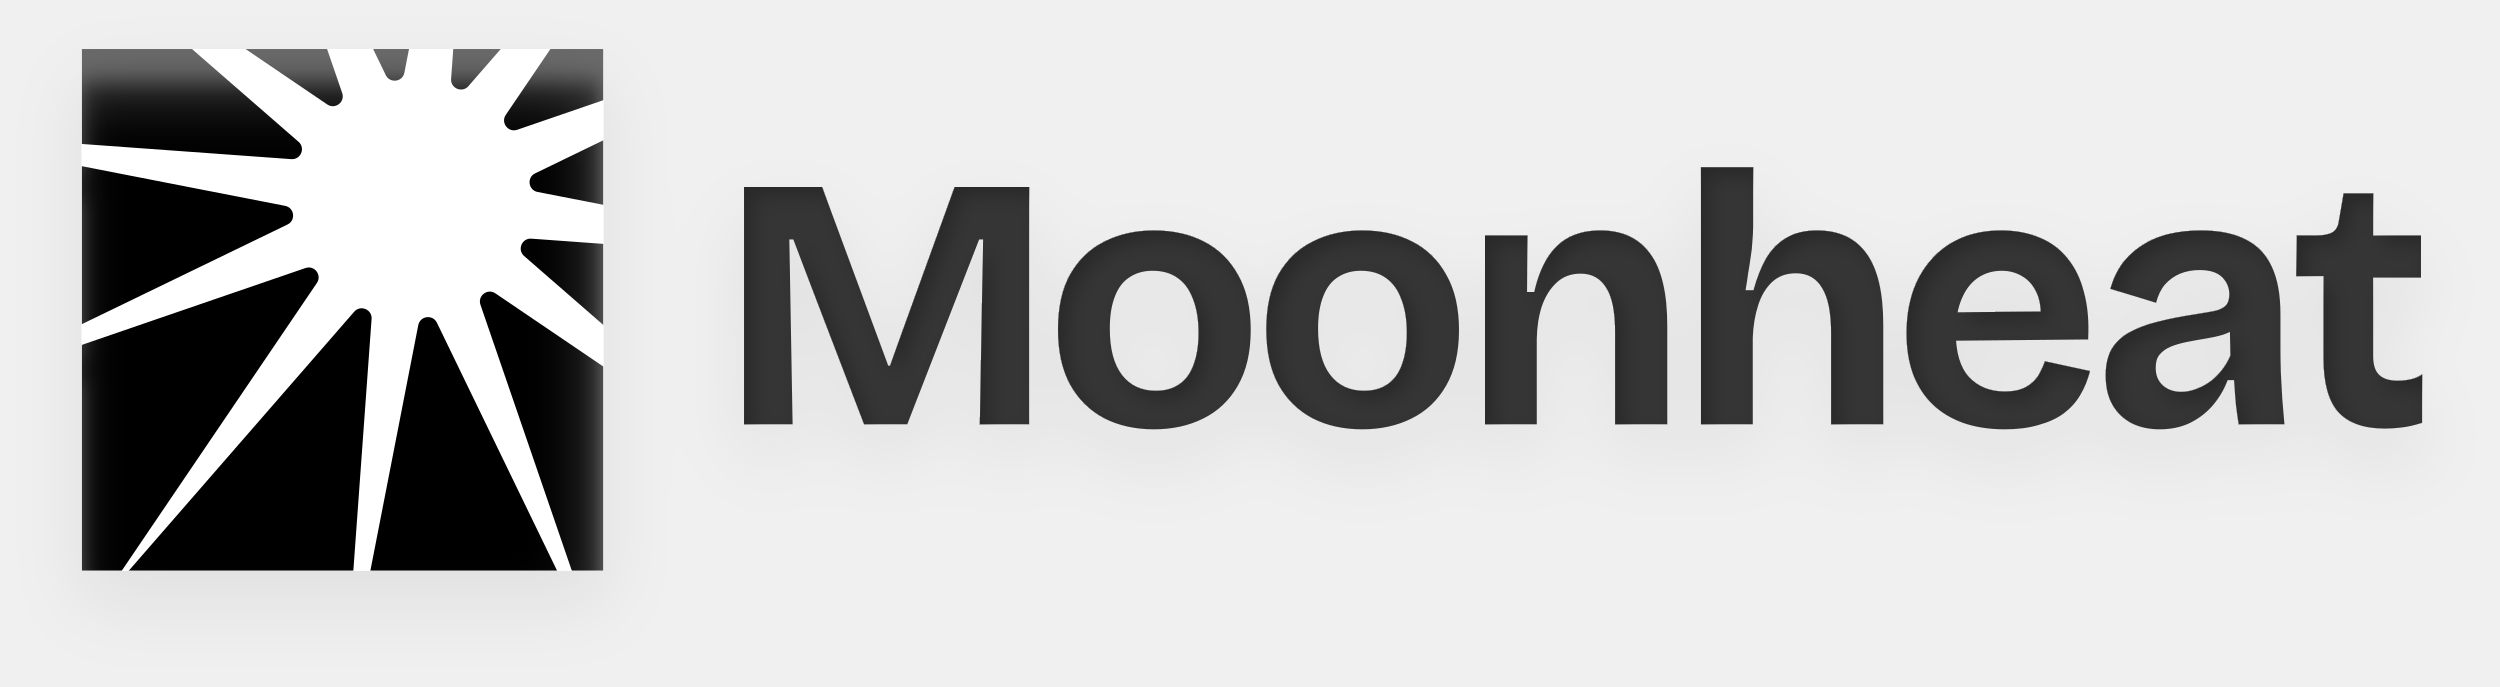
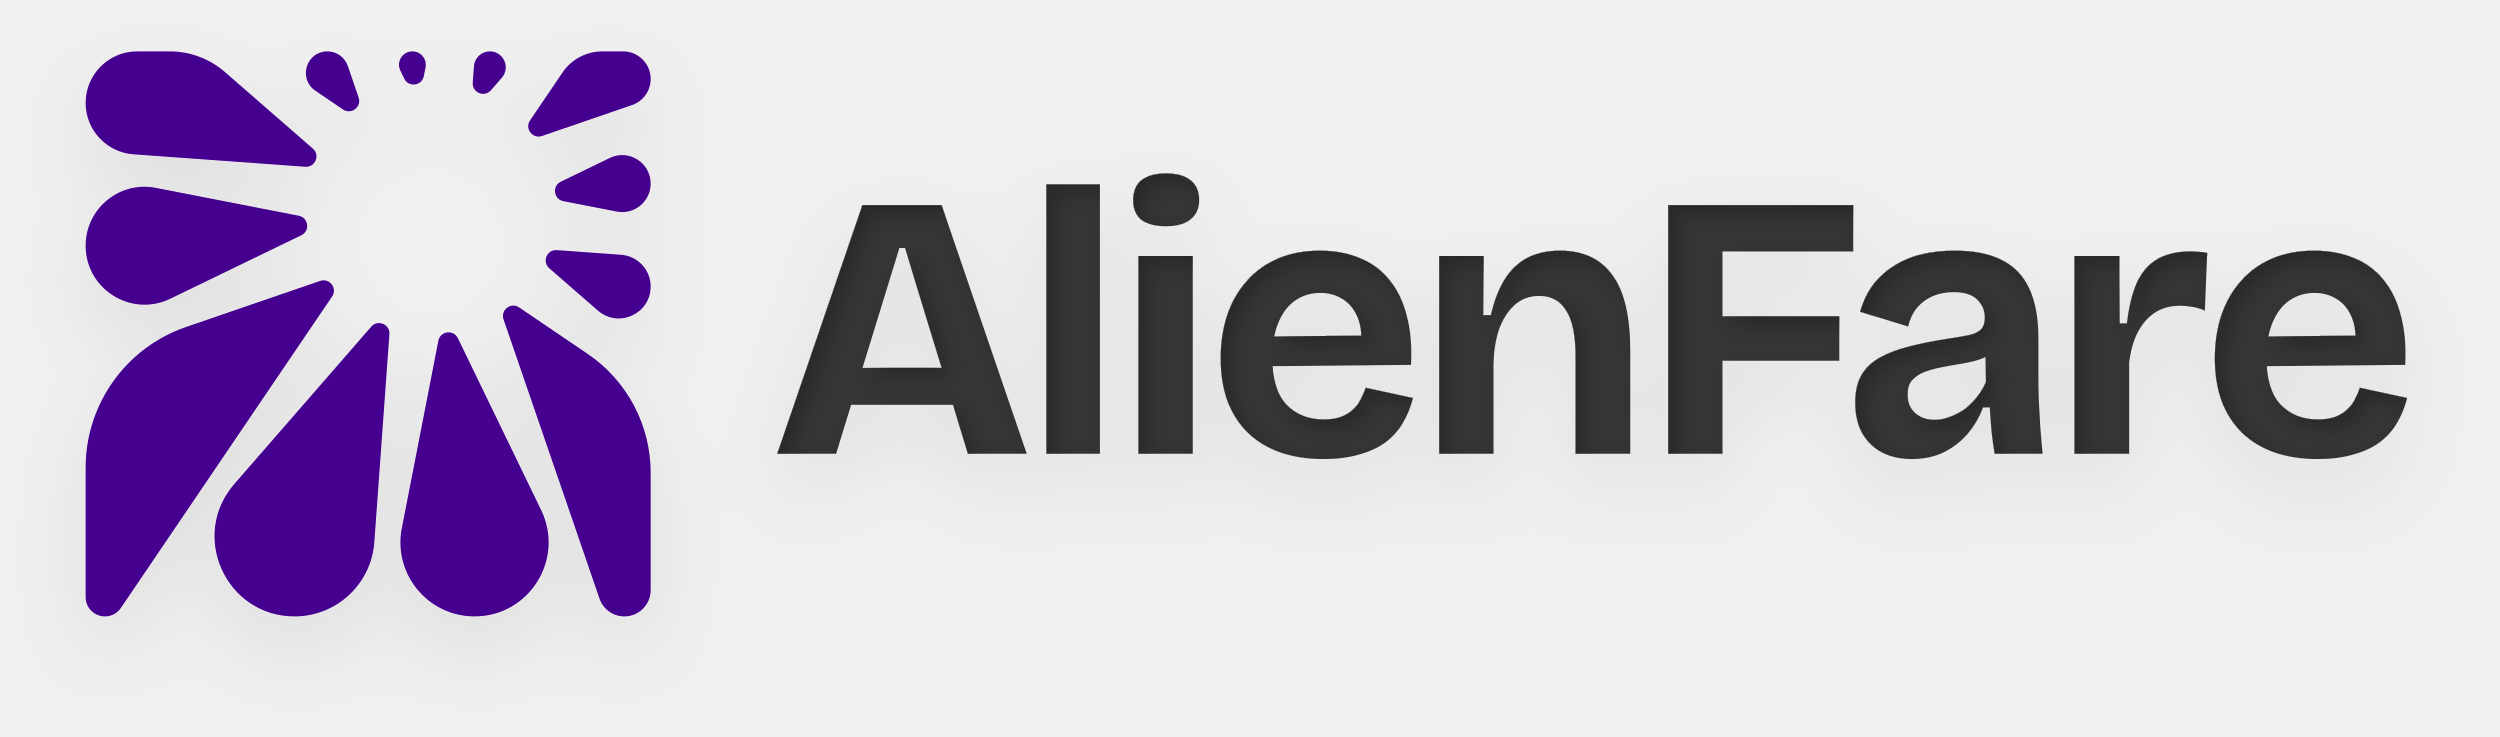
- <svg xmlns="http://www.w3.org/2000/svg" width="153" height="42" viewBox="0 0 153 42" fill="none">
+ <svg xmlns="http://www.w3.org/2000/svg" width="146" height="43" viewBox="0 0 146 43" fill="none">
  <g filter="url(#filter0_d_3451_51)">
-     <g clip-path="url(#clip0_3451_51)" filter="url(#filter1_ii_3451_51)">
-       <rect width="31.929" height="31.929" transform="translate(5 3)" fill="black" />
-       <path d="M13.153 -16.98L23.608 4.595C23.863 5.12 24.638 5.019 24.749 4.447L29.34 -19.085L27.607 4.828C27.565 5.409 28.287 5.709 28.669 5.27L44.411 -12.814L30.954 7.028C30.627 7.511 31.102 8.132 31.653 7.942L54.327 0.152L32.752 10.608C32.227 10.862 32.328 11.637 32.9 11.749L56.431 16.339L32.519 14.606C31.938 14.564 31.637 15.286 32.077 15.669L50.161 31.41L30.318 17.953C29.836 17.626 29.215 18.101 29.404 18.652L37.195 41.326L26.739 19.751C26.485 19.226 25.71 19.327 25.598 19.899L21.008 43.431L22.741 19.518C22.783 18.937 22.061 18.637 21.678 19.076L5.937 37.16L19.394 17.318C19.721 16.835 19.246 16.214 18.695 16.404L-3.979 24.194L17.596 13.739C18.12 13.484 18.02 12.709 17.448 12.598L-6.084 8.007L17.829 9.74C18.41 9.782 18.71 9.06 18.271 8.678L0.187 -7.064L20.029 6.393C20.512 6.72 21.133 6.245 20.943 5.694L13.153 -16.98Z" fill="white" />
-     </g>
-     <g filter="url(#filter2_i_3451_51)">
-       <path d="M45.536 25.965V11.445H50.31L54.358 22.379H54.468L58.428 11.445H62.982V25.965H59.968L60.166 14.657H59.924L55.524 25.965H52.884L48.55 14.657H48.308L48.506 25.965H45.536ZM70.626 26.273C69.467 26.273 68.448 26.046 67.568 25.591C66.688 25.122 65.998 24.439 65.5 23.545C65.001 22.636 64.752 21.506 64.752 20.157C64.752 18.808 65.001 17.686 65.5 16.791C66.013 15.896 66.71 15.229 67.59 14.789C68.484 14.334 69.496 14.107 70.626 14.107C71.784 14.107 72.804 14.334 73.684 14.789C74.578 15.243 75.275 15.925 75.774 16.835C76.287 17.73 76.544 18.852 76.544 20.201C76.544 21.565 76.28 22.701 75.752 23.611C75.238 24.506 74.534 25.173 73.64 25.613C72.76 26.053 71.755 26.273 70.626 26.273ZM70.736 23.919C71.308 23.919 71.784 23.787 72.166 23.523C72.562 23.259 72.855 22.863 73.046 22.335C73.251 21.792 73.354 21.14 73.354 20.377C73.354 19.57 73.244 18.888 73.024 18.331C72.818 17.759 72.51 17.326 72.1 17.033C71.689 16.725 71.168 16.571 70.538 16.571C69.995 16.571 69.526 16.703 69.13 16.967C68.734 17.216 68.433 17.612 68.228 18.155C68.022 18.683 67.92 19.335 67.92 20.113C67.92 21.36 68.169 22.305 68.668 22.951C69.166 23.596 69.856 23.919 70.736 23.919ZM83.372 26.273C82.213 26.273 81.194 26.046 80.314 25.591C79.434 25.122 78.745 24.439 78.246 23.545C77.747 22.636 77.498 21.506 77.498 20.157C77.498 18.808 77.747 17.686 78.246 16.791C78.759 15.896 79.456 15.229 80.336 14.789C81.231 14.334 82.243 14.107 83.372 14.107C84.531 14.107 85.55 14.334 86.43 14.789C87.325 15.243 88.021 15.925 88.52 16.835C89.033 17.73 89.29 18.852 89.29 20.201C89.29 21.565 89.026 22.701 88.498 23.611C87.985 24.506 87.281 25.173 86.386 25.613C85.506 26.053 84.501 26.273 83.372 26.273ZM83.482 23.919C84.054 23.919 84.531 23.787 84.912 23.523C85.308 23.259 85.601 22.863 85.792 22.335C85.997 21.792 86.1 21.14 86.1 20.377C86.1 19.57 85.99 18.888 85.77 18.331C85.565 17.759 85.257 17.326 84.846 17.033C84.435 16.725 83.915 16.571 83.284 16.571C82.741 16.571 82.272 16.703 81.876 16.967C81.48 17.216 81.179 17.612 80.974 18.155C80.769 18.683 80.666 19.335 80.666 20.113C80.666 21.36 80.915 22.305 81.414 22.951C81.913 23.596 82.602 23.919 83.482 23.919ZM90.882 25.965V18.969V14.415H93.478L93.456 17.869H93.896C94.087 17.033 94.358 16.336 94.71 15.779C95.062 15.222 95.502 14.803 96.03 14.525C96.573 14.246 97.211 14.107 97.944 14.107C99.279 14.107 100.291 14.576 100.98 15.515C101.684 16.453 102.036 17.927 102.036 19.937V25.965H98.846V20.289C98.846 19.057 98.663 18.162 98.296 17.605C97.944 17.033 97.424 16.747 96.734 16.747C96.147 16.747 95.656 16.93 95.26 17.297C94.864 17.663 94.564 18.148 94.358 18.749C94.168 19.335 94.065 19.995 94.05 20.729V25.965H90.882ZM104.101 25.965V18.705V10.235H107.291V13.843C107.291 14.136 107.276 14.444 107.247 14.767C107.232 15.089 107.196 15.419 107.137 15.757C107.093 16.079 107.042 16.41 106.983 16.747C106.939 17.084 106.888 17.422 106.829 17.759H107.313C107.518 17.011 107.775 16.366 108.083 15.823C108.406 15.28 108.816 14.862 109.315 14.569C109.814 14.261 110.444 14.107 111.207 14.107C112.556 14.107 113.568 14.584 114.243 15.537C114.918 16.476 115.255 17.92 115.255 19.871V25.965H112.065V20.355C112.065 19.123 111.882 18.213 111.515 17.627C111.163 17.026 110.628 16.725 109.909 16.725C109.322 16.725 108.838 16.901 108.457 17.253C108.076 17.605 107.79 18.081 107.599 18.683C107.408 19.27 107.298 19.93 107.269 20.663V25.965H104.101ZM122.688 26.273C121.735 26.273 120.884 26.141 120.136 25.877C119.403 25.613 118.779 25.232 118.266 24.733C117.753 24.234 117.357 23.618 117.078 22.885C116.814 22.151 116.682 21.323 116.682 20.399C116.682 19.489 116.807 18.654 117.056 17.891C117.32 17.113 117.701 16.446 118.2 15.889C118.699 15.317 119.307 14.877 120.026 14.569C120.745 14.261 121.559 14.107 122.468 14.107C123.348 14.107 124.133 14.254 124.822 14.547C125.511 14.825 126.083 15.251 126.538 15.823C127.007 16.395 127.345 17.099 127.55 17.935C127.77 18.756 127.851 19.702 127.792 20.773L118.728 20.861V19.123L125.966 19.057L124.844 19.937C124.947 19.16 124.895 18.521 124.69 18.023C124.485 17.524 124.184 17.157 123.788 16.923C123.407 16.688 122.981 16.571 122.512 16.571C121.955 16.571 121.463 16.718 121.038 17.011C120.613 17.304 120.283 17.737 120.048 18.309C119.813 18.866 119.696 19.541 119.696 20.333C119.696 21.579 119.967 22.496 120.51 23.083C121.067 23.669 121.793 23.963 122.688 23.963C123.099 23.963 123.443 23.912 123.722 23.809C124.015 23.692 124.25 23.545 124.426 23.369C124.617 23.193 124.763 22.995 124.866 22.775C124.983 22.555 125.079 22.335 125.152 22.115L127.902 22.709C127.77 23.252 127.572 23.743 127.308 24.183C127.059 24.608 126.721 24.982 126.296 25.305C125.871 25.613 125.357 25.848 124.756 26.009C124.169 26.185 123.48 26.273 122.688 26.273ZM132.171 26.273C131.525 26.273 130.953 26.148 130.455 25.899C129.956 25.635 129.567 25.261 129.289 24.777C129.01 24.293 128.871 23.692 128.871 22.973C128.871 22.342 128.988 21.814 129.223 21.389C129.472 20.963 129.831 20.619 130.301 20.355C130.77 20.091 131.349 19.871 132.039 19.695C132.728 19.519 133.513 19.365 134.393 19.233C134.862 19.16 135.243 19.093 135.537 19.035C135.845 18.962 136.072 18.852 136.219 18.705C136.365 18.544 136.439 18.316 136.439 18.023C136.439 17.612 136.292 17.26 135.999 16.967C135.705 16.674 135.243 16.527 134.613 16.527C134.187 16.527 133.791 16.6 133.425 16.747C133.073 16.893 132.765 17.113 132.501 17.407C132.251 17.7 132.068 18.074 131.951 18.529L129.157 17.671C129.333 17.07 129.582 16.549 129.905 16.109C130.242 15.669 130.645 15.302 131.115 15.009C131.584 14.701 132.119 14.473 132.721 14.327C133.322 14.18 133.975 14.107 134.679 14.107C135.808 14.107 136.725 14.29 137.429 14.657C138.147 15.009 138.683 15.566 139.035 16.329C139.387 17.077 139.563 18.045 139.563 19.233V21.213C139.563 21.726 139.57 22.247 139.585 22.775C139.614 23.303 139.643 23.838 139.673 24.381C139.717 24.909 139.761 25.437 139.805 25.965H137.011C136.952 25.598 136.893 25.18 136.835 24.711C136.791 24.227 136.754 23.743 136.725 23.259H136.329C136.123 23.816 135.83 24.322 135.449 24.777C135.067 25.232 134.598 25.598 134.041 25.877C133.498 26.141 132.875 26.273 132.171 26.273ZM133.513 23.985C133.791 23.985 134.07 23.933 134.349 23.831C134.642 23.728 134.921 23.589 135.185 23.413C135.463 23.222 135.713 22.988 135.933 22.709C136.167 22.43 136.358 22.115 136.505 21.763L136.461 19.915L136.967 20.025C136.703 20.215 136.395 20.369 136.043 20.487C135.691 20.59 135.324 20.67 134.943 20.729C134.576 20.788 134.209 20.854 133.843 20.927C133.476 21 133.146 21.096 132.853 21.213C132.574 21.33 132.347 21.491 132.171 21.697C132.009 21.887 131.929 22.159 131.929 22.511C131.929 22.965 132.075 23.325 132.369 23.589C132.662 23.853 133.043 23.985 133.513 23.985ZM145.964 26.229C144.673 26.229 143.72 25.892 143.104 25.217C142.502 24.527 142.202 23.435 142.202 21.939V16.901H140.53L140.574 14.415H141.74C142.194 14.415 142.532 14.349 142.752 14.217C142.972 14.085 143.104 13.843 143.148 13.491L143.434 11.841H145.238V14.415H148.164V16.989H145.238V21.807C145.238 22.335 145.362 22.716 145.612 22.951C145.861 23.186 146.242 23.303 146.756 23.303C147.034 23.303 147.298 23.273 147.548 23.215C147.812 23.156 148.039 23.061 148.23 22.929V25.877C147.775 26.023 147.357 26.119 146.976 26.163C146.594 26.207 146.257 26.229 145.964 26.229Z" fill="#353535" />
+     <path d="M18.697 16.404C19.248 16.215 19.723 16.836 19.395 17.318L7.061 35.505C6.851 35.815 6.502 36 6.128 36V36C5.505 36 5 35.495 5 34.872V27.312C5 23.601 7.356 20.3 10.866 19.094L18.697 16.404ZM21.68 19.077C22.062 18.638 22.784 18.938 22.742 19.519L21.862 31.668C21.685 34.109 19.652 36 17.204 36V36C13.198 36 11.052 31.286 13.682 28.264L21.68 19.077ZM25.6 19.899C25.711 19.328 26.487 19.227 26.741 19.751L31.604 29.787C32.997 32.66 30.904 36 27.711 36V36C24.989 36 22.943 33.517 23.465 30.845L25.6 19.899ZM29.406 18.652C29.217 18.101 29.838 17.626 30.32 17.953L34.319 20.665C36.621 22.226 38 24.827 38 27.609V34.463C38 35.312 37.312 36 36.463 36V36C35.807 36 35.223 35.583 35.01 34.962L29.406 18.652ZM36.273 14.878C37.246 14.948 38 15.759 38 16.735V16.735C38 18.331 36.121 19.187 34.917 18.139L32.079 15.669C31.64 15.286 31.939 14.565 32.52 14.606L36.273 14.878ZM17.449 12.598C18.021 12.709 18.122 13.485 17.598 13.739L9.945 17.448C7.658 18.556 5 16.89 5 14.349V14.349C5 12.183 6.976 10.555 9.103 10.969L17.449 12.598ZM38 10.722C38 11.77 37.044 12.557 36.017 12.356L32.901 11.749C32.33 11.637 32.229 10.863 32.753 10.608L35.609 9.224C36.715 8.688 38 9.494 38 10.722V10.722ZM18.273 8.678C18.712 9.06 18.411 9.782 17.83 9.74L7.793 9.013C6.219 8.899 5 7.589 5 6.01V6.01C5 4.348 6.348 3 8.01 3H9.912C11.097 3 12.242 3.429 13.137 4.207L18.273 8.678ZM38 4.612C38 5.3 37.563 5.913 36.912 6.137L31.654 7.943C31.103 8.132 30.628 7.511 30.955 7.029L32.849 4.237C33.373 3.463 34.247 3 35.182 3H36.388C37.278 3 38 3.722 38 4.612V4.612ZM20.945 5.695C21.134 6.246 20.513 6.721 20.031 6.394L18.416 5.298C17.391 4.603 17.883 3 19.122 3V3C19.659 3 20.137 3.341 20.311 3.849L20.945 5.695ZM28.671 5.271C28.288 5.71 27.566 5.409 27.608 4.828L27.679 3.862C27.714 3.376 28.119 3 28.606 3V3C29.403 3 29.831 3.938 29.307 4.54L28.671 5.271ZM24.751 4.447C24.639 5.019 23.864 5.12 23.61 4.596L23.381 4.123C23.129 3.603 23.508 3 24.084 3V3C24.576 3 24.946 3.449 24.852 3.931L24.751 4.447Z" fill="#45008F" />
+     <g filter="url(#filter1_i_3451_51)">
+       <path d="M45.396 26.5L50.368 11.98H54.988L59.96 26.5H56.528L52.854 14.488H52.524L48.828 26.5H45.396ZM48.19 23.64V21.484H57.628V23.64H48.19ZM61.11 26.5V10.77H64.234V26.5H61.11ZM66.487 26.5V14.95H69.656V26.5H66.487ZM68.094 13.212C67.478 13.212 67.001 13.087 66.663 12.838C66.341 12.574 66.18 12.193 66.18 11.694C66.18 11.181 66.341 10.792 66.663 10.528C67.001 10.264 67.478 10.132 68.094 10.132C68.724 10.132 69.201 10.264 69.523 10.528C69.861 10.792 70.029 11.181 70.029 11.694C70.029 12.178 69.861 12.552 69.523 12.816C69.201 13.08 68.724 13.212 68.094 13.212ZM77.297 26.808C76.344 26.808 75.493 26.676 74.745 26.412C74.012 26.148 73.388 25.767 72.875 25.268C72.362 24.769 71.966 24.153 71.687 23.42C71.423 22.687 71.291 21.858 71.291 20.934C71.291 20.025 71.416 19.189 71.665 18.426C71.929 17.649 72.31 16.981 72.809 16.424C73.308 15.852 73.916 15.412 74.635 15.104C75.354 14.796 76.168 14.642 77.077 14.642C77.957 14.642 78.742 14.789 79.431 15.082C80.12 15.361 80.692 15.786 81.147 16.358C81.616 16.93 81.954 17.634 82.159 18.47C82.379 19.291 82.46 20.237 82.401 21.308L73.337 21.396V19.658L80.575 19.592L79.453 20.472C79.556 19.695 79.504 19.057 79.299 18.558C79.094 18.059 78.793 17.693 78.397 17.458C78.016 17.223 77.59 17.106 77.121 17.106C76.564 17.106 76.072 17.253 75.647 17.546C75.222 17.839 74.892 18.272 74.657 18.844C74.422 19.401 74.305 20.076 74.305 20.868C74.305 22.115 74.576 23.031 75.119 23.618C75.676 24.205 76.402 24.498 77.297 24.498C77.708 24.498 78.052 24.447 78.331 24.344C78.624 24.227 78.859 24.08 79.035 23.904C79.226 23.728 79.372 23.53 79.475 23.31C79.592 23.09 79.688 22.87 79.761 22.65L82.511 23.244C82.379 23.787 82.181 24.278 81.917 24.718C81.668 25.143 81.33 25.517 80.905 25.84C80.48 26.148 79.966 26.383 79.365 26.544C78.778 26.72 78.089 26.808 77.297 26.808ZM84.052 26.5V19.504V14.95H86.648L86.626 18.404H87.066C87.257 17.568 87.528 16.871 87.88 16.314C88.232 15.757 88.672 15.339 89.2 15.06C89.743 14.781 90.381 14.642 91.114 14.642C92.449 14.642 93.461 15.111 94.15 16.05C94.854 16.989 95.206 18.463 95.206 20.472V26.5H92.016V20.824C92.016 19.592 91.833 18.697 91.466 18.14C91.114 17.568 90.594 17.282 89.904 17.282C89.318 17.282 88.826 17.465 88.43 17.832C88.034 18.199 87.734 18.683 87.528 19.284C87.338 19.871 87.235 20.531 87.22 21.264V26.5H84.052ZM97.425 26.5V11.98H100.593V26.5H97.425ZM98.943 21.066V18.47H107.413V21.066H98.943ZM98.943 14.686V11.98H108.227V14.686H98.943ZM111.649 26.808C111.004 26.808 110.432 26.683 109.933 26.434C109.435 26.17 109.046 25.796 108.767 25.312C108.489 24.828 108.349 24.227 108.349 23.508C108.349 22.877 108.467 22.349 108.701 21.924C108.951 21.499 109.31 21.154 109.779 20.89C110.249 20.626 110.828 20.406 111.517 20.23C112.207 20.054 112.991 19.9 113.871 19.768C114.341 19.695 114.722 19.629 115.015 19.57C115.323 19.497 115.551 19.387 115.697 19.24C115.844 19.079 115.917 18.851 115.917 18.558C115.917 18.147 115.771 17.795 115.477 17.502C115.184 17.209 114.722 17.062 114.091 17.062C113.666 17.062 113.27 17.135 112.903 17.282C112.551 17.429 112.243 17.649 111.979 17.942C111.73 18.235 111.547 18.609 111.429 19.064L108.635 18.206C108.811 17.605 109.061 17.084 109.383 16.644C109.721 16.204 110.124 15.837 110.593 15.544C111.063 15.236 111.598 15.009 112.199 14.862C112.801 14.715 113.453 14.642 114.157 14.642C115.287 14.642 116.203 14.825 116.907 15.192C117.626 15.544 118.161 16.101 118.513 16.864C118.865 17.612 119.041 18.58 119.041 19.768V21.748C119.041 22.261 119.049 22.782 119.063 23.31C119.093 23.838 119.122 24.373 119.151 24.916C119.195 25.444 119.239 25.972 119.283 26.5H116.489C116.431 26.133 116.372 25.715 116.313 25.246C116.269 24.762 116.233 24.278 116.203 23.794H115.807C115.602 24.351 115.309 24.857 114.927 25.312C114.546 25.767 114.077 26.133 113.519 26.412C112.977 26.676 112.353 26.808 111.649 26.808ZM112.991 24.52C113.27 24.52 113.549 24.469 113.827 24.366C114.121 24.263 114.399 24.124 114.663 23.948C114.942 23.757 115.191 23.523 115.411 23.244C115.646 22.965 115.837 22.65 115.983 22.298L115.939 20.45L116.445 20.56C116.181 20.751 115.873 20.905 115.521 21.022C115.169 21.125 114.803 21.205 114.421 21.264C114.055 21.323 113.688 21.389 113.321 21.462C112.955 21.535 112.625 21.631 112.331 21.748C112.053 21.865 111.825 22.027 111.649 22.232C111.488 22.423 111.407 22.694 111.407 23.046C111.407 23.501 111.554 23.86 111.847 24.124C112.141 24.388 112.522 24.52 112.991 24.52ZM121.152 26.5V20.912V14.95H123.77L123.792 18.888H124.21C124.328 17.905 124.526 17.106 124.804 16.49C125.098 15.874 125.501 15.419 126.014 15.126C126.528 14.833 127.166 14.686 127.928 14.686C128.06 14.686 128.2 14.693 128.346 14.708C128.508 14.708 128.691 14.73 128.896 14.774L128.764 18.14C128.544 18.037 128.302 17.964 128.038 17.92C127.774 17.876 127.54 17.854 127.334 17.854C126.762 17.854 126.271 17.986 125.86 18.25C125.45 18.514 125.112 18.895 124.848 19.394C124.599 19.878 124.43 20.472 124.342 21.176V26.5H121.152ZM135.356 26.808C134.403 26.808 133.552 26.676 132.804 26.412C132.071 26.148 131.448 25.767 130.934 25.268C130.421 24.769 130.025 24.153 129.746 23.42C129.482 22.687 129.35 21.858 129.35 20.934C129.35 20.025 129.475 19.189 129.724 18.426C129.988 17.649 130.37 16.981 130.868 16.424C131.367 15.852 131.976 15.412 132.694 15.104C133.413 14.796 134.227 14.642 135.136 14.642C136.016 14.642 136.801 14.789 137.49 15.082C138.18 15.361 138.752 15.786 139.206 16.358C139.676 16.93 140.013 17.634 140.218 18.47C140.438 19.291 140.519 20.237 140.46 21.308L131.396 21.396V19.658L138.634 19.592L137.512 20.472C137.615 19.695 137.564 19.057 137.358 18.558C137.153 18.059 136.852 17.693 136.456 17.458C136.075 17.223 135.65 17.106 135.18 17.106C134.623 17.106 134.132 17.253 133.706 17.546C133.281 17.839 132.951 18.272 132.716 18.844C132.482 19.401 132.364 20.076 132.364 20.868C132.364 22.115 132.636 23.031 133.178 23.618C133.736 24.205 134.462 24.498 135.356 24.498C135.767 24.498 136.112 24.447 136.39 24.344C136.684 24.227 136.918 24.08 137.094 23.904C137.285 23.728 137.432 23.53 137.534 23.31C137.652 23.09 137.747 22.87 137.82 22.65L140.57 23.244C140.438 23.787 140.24 24.278 139.976 24.718C139.727 25.143 139.39 25.517 138.964 25.84C138.539 26.148 138.026 26.383 137.424 26.544C136.838 26.72 136.148 26.808 135.356 26.808Z" fill="#353535" />
    </g>
  </g>
  <defs>
-     <filter id="filter0_d_3451_51" x="0.5" y="0.5" width="153.93" height="40.93" filterUnits="userSpaceOnUse" color-interpolation-filters="sRGB">
+     <filter id="filter0_d_3451_51" x="0.5" y="0.5" width="146" height="42" filterUnits="userSpaceOnUse" color-interpolation-filters="sRGB">
      <feFlood flood-opacity="0" result="BackgroundImageFix" />
      <feColorMatrix in="SourceAlpha" type="matrix" values="0 0 0 0 0 0 0 0 0 0 0 0 0 0 0 0 0 0 127 0" result="hardAlpha" />
      <feOffset dy="2" />
      <feGaussianBlur stdDeviation="2.25" />
      <feComposite in2="hardAlpha" operator="out" />
      <feColorMatrix type="matrix" values="0 0 0 0 0 0 0 0 0 0 0 0 0 0 0 0 0 0 0.07 0" />
      <feBlend mode="normal" in2="BackgroundImageFix" result="effect1_dropShadow_3451_51" />
      <feBlend mode="normal" in="SourceGraphic" in2="effect1_dropShadow_3451_51" result="shape" />
    </filter>
-     <filter id="filter1_ii_3451_51" x="4" y="3" width="32.93" height="34.93" filterUnits="userSpaceOnUse" color-interpolation-filters="sRGB">
-       <feFlood flood-opacity="0" result="BackgroundImageFix" />
-       <feBlend mode="normal" in="SourceGraphic" in2="BackgroundImageFix" result="shape" />
-       <feColorMatrix in="SourceAlpha" type="matrix" values="0 0 0 0 0 0 0 0 0 0 0 0 0 0 0 0 0 0 127 0" result="hardAlpha" />
-       <feOffset dy="2" />
-       <feGaussianBlur stdDeviation="0.65" />
-       <feComposite in2="hardAlpha" operator="arithmetic" k2="-1" k3="1" />
-       <feColorMatrix type="matrix" values="0 0 0 0 1 0 0 0 0 1 0 0 0 0 1 0 0 0 0.25 0" />
-       <feBlend mode="normal" in2="shape" result="effect1_innerShadow_3451_51" />
-       <feColorMatrix in="SourceAlpha" type="matrix" values="0 0 0 0 0 0 0 0 0 0 0 0 0 0 0 0 0 0 127 0" result="hardAlpha" />
-       <feOffset dx="-1" dy="3" />
-       <feGaussianBlur stdDeviation="1.75" />
-       <feComposite in2="hardAlpha" operator="arithmetic" k2="-1" k3="1" />
-       <feColorMatrix type="matrix" values="0 0 0 0 1 0 0 0 0 1 0 0 0 0 1 0 0 0 0.22 0" />
-       <feBlend mode="normal" in2="effect1_innerShadow_3451_51" result="effect2_innerShadow_3451_51" />
-     </filter>
-     <filter id="filter2_i_3451_51" x="45.535" y="10.234" width="103.195" height="16.539" filterUnits="userSpaceOnUse" color-interpolation-filters="sRGB">
+     <filter id="filter1_i_3451_51" x="45.395" y="10.133" width="95.676" height="17.176" filterUnits="userSpaceOnUse" color-interpolation-filters="sRGB">
      <feFlood flood-opacity="0" result="BackgroundImageFix" />
      <feBlend mode="normal" in="SourceGraphic" in2="BackgroundImageFix" result="shape" />
      <feColorMatrix in="SourceAlpha" type="matrix" values="0 0 0 0 0 0 0 0 0 0 0 0 0 0 0 0 0 0 127 0" result="hardAlpha" />
      <feOffset dx="0.5" dy="0.5" />
      <feGaussianBlur stdDeviation="0.6" />
      <feComposite in2="hardAlpha" operator="arithmetic" k2="-1" k3="1" />
      <feColorMatrix type="matrix" values="0 0 0 0 0 0 0 0 0 0 0 0 0 0 0 0 0 0 0.25 0" />
      <feBlend mode="normal" in2="shape" result="effect1_innerShadow_3451_51" />
    </filter>
-     <clipPath id="clip0_3451_51">
-       <rect width="31.929" height="31.929" fill="white" transform="translate(5 3)" />
-     </clipPath>
  </defs>
</svg>
